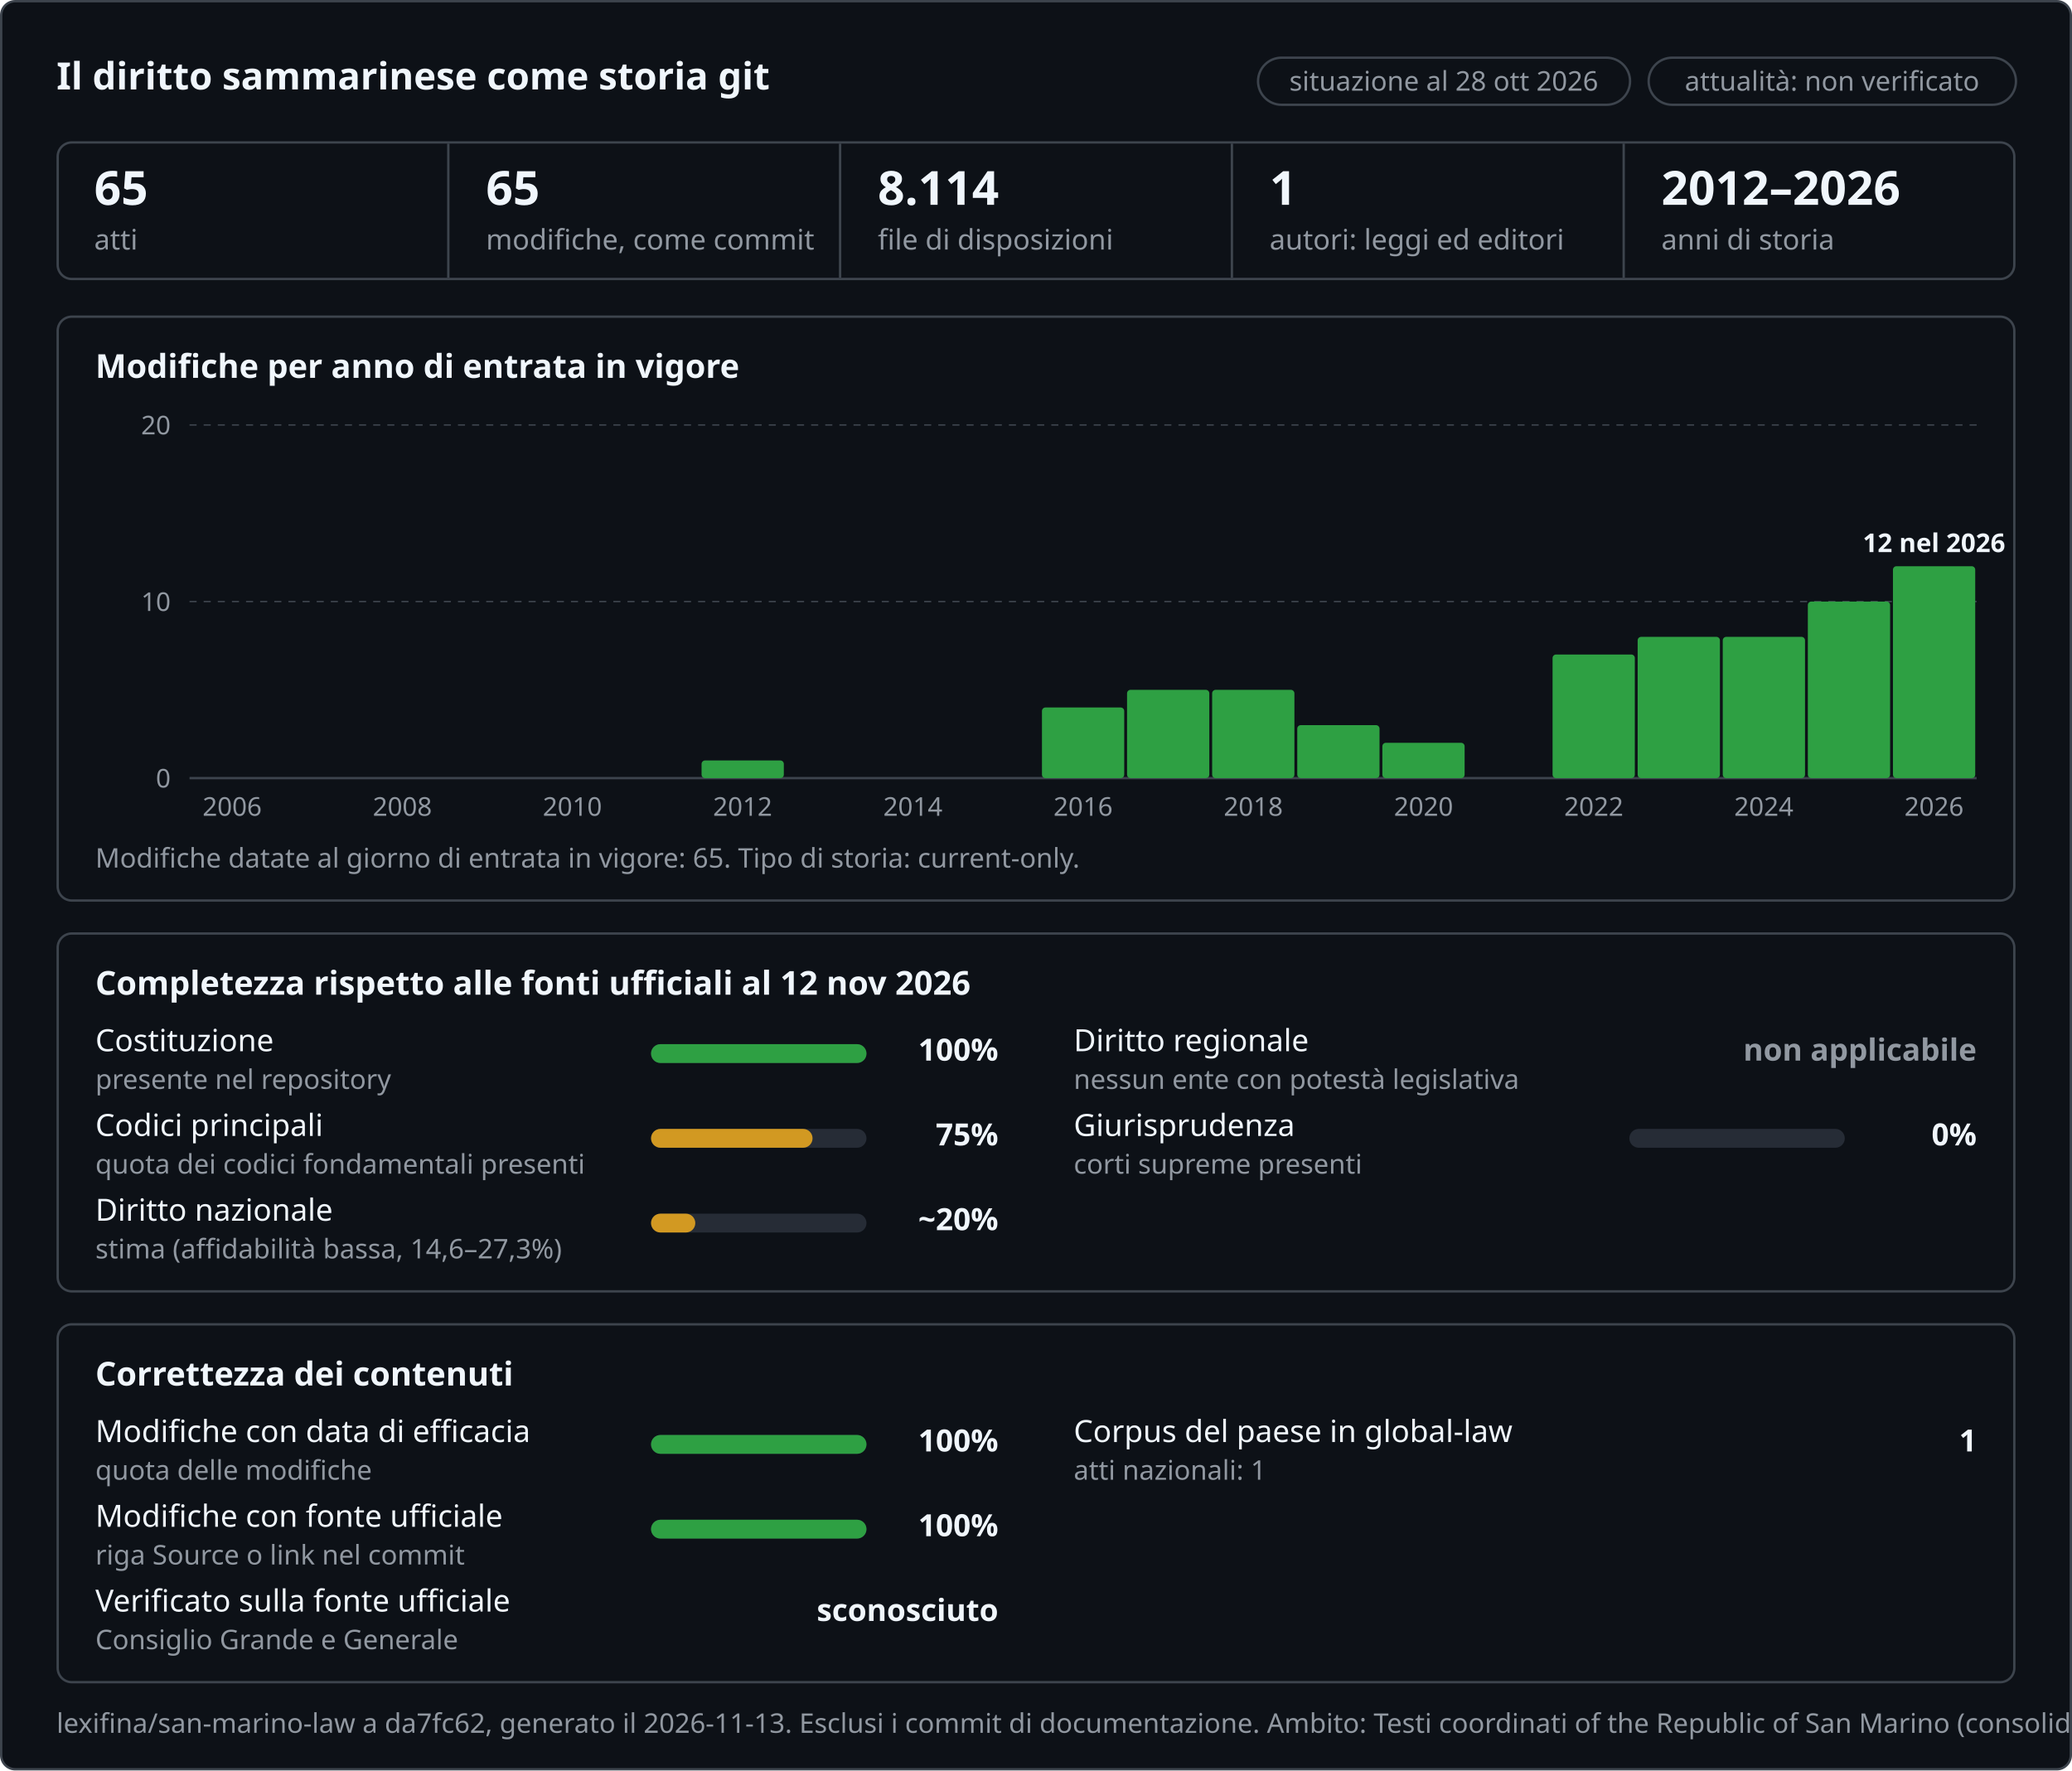
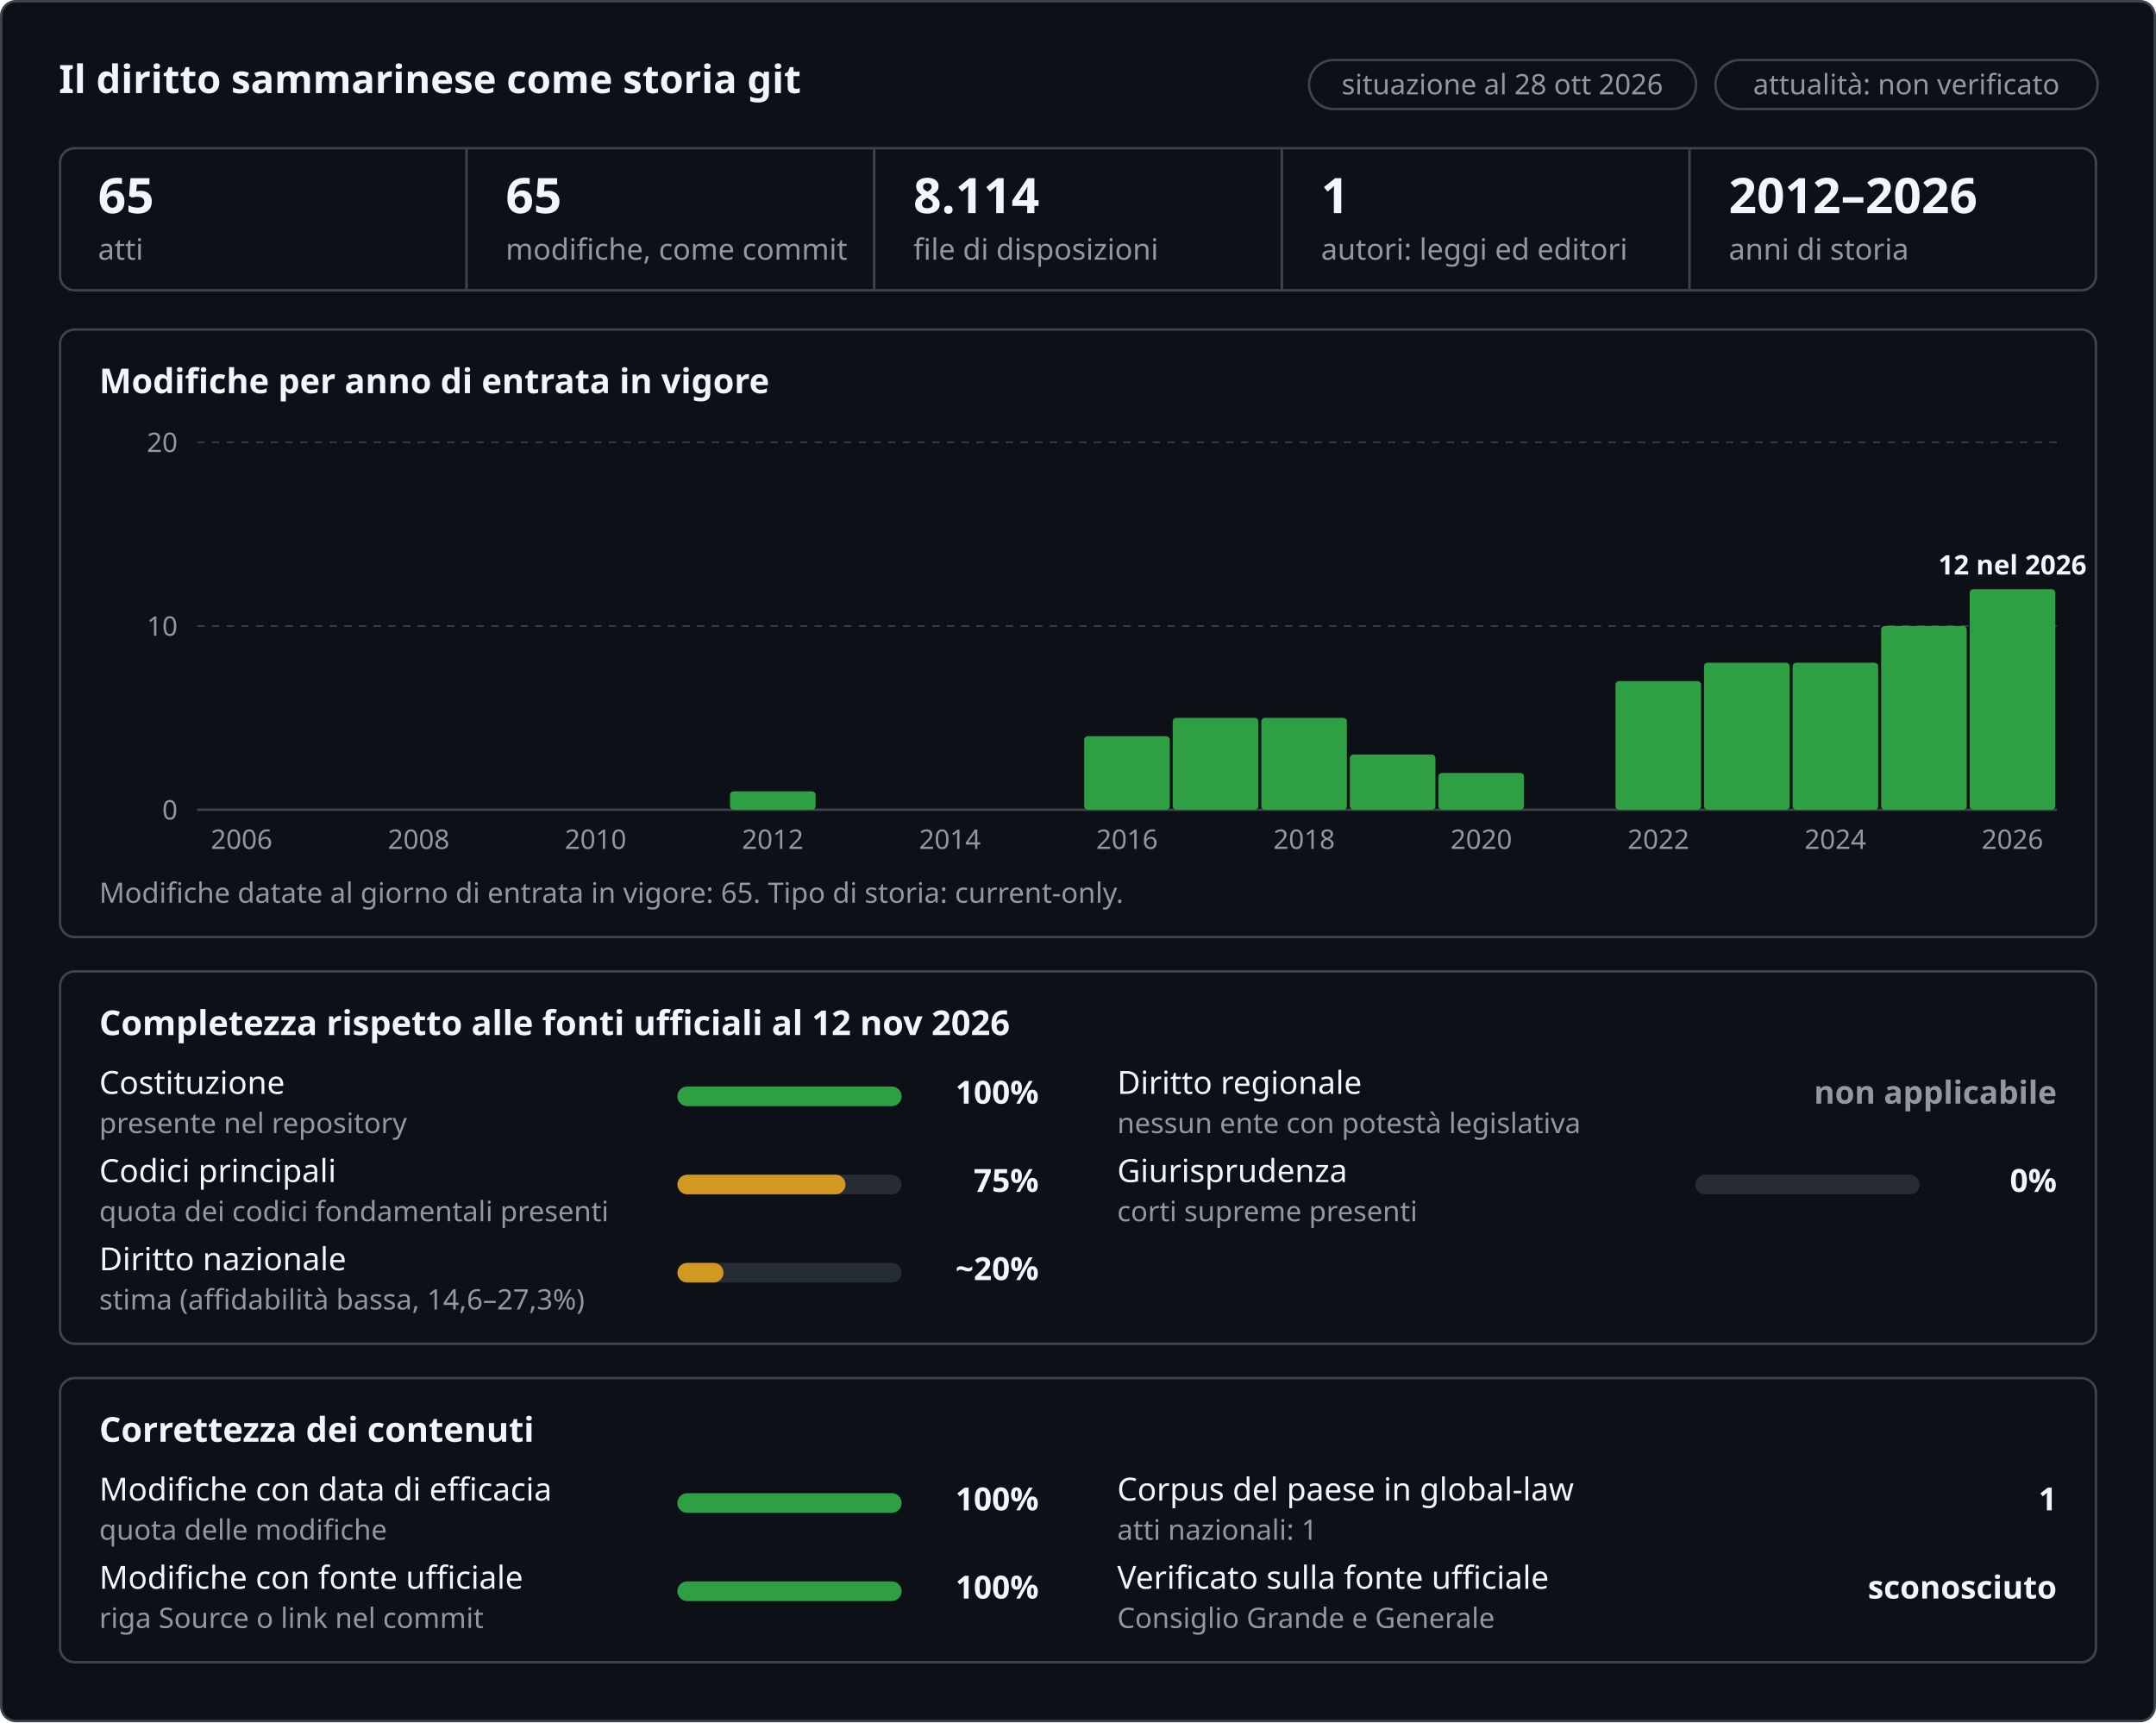
- <svg xmlns="http://www.w3.org/2000/svg" width="880" height="752" viewBox="0 0 880 752" font-family="-apple-system,BlinkMacSystemFont,Segoe UI,Noto Sans,Helvetica,Arial,sans-serif">
-   <rect x="0.5" y="0.5" width="879" height="751" rx="6" fill="#0d1117" stroke="#3d444d" />
+ <svg xmlns="http://www.w3.org/2000/svg" width="880" height="703" viewBox="0 0 880 703" font-family="-apple-system,BlinkMacSystemFont,Segoe UI,Noto Sans,Helvetica,Arial,sans-serif">
+   <rect x="0.5" y="0.5" width="879" height="702" rx="6" fill="#0d1117" stroke="#3d444d" />
  <text x="24" y="38" font-size="16" font-weight="600" fill="#f0f6fc">Il diritto sammarinese come storia git</text>
  <rect x="534.3" y="24.5" width="158" height="20" rx="10" fill="none" stroke="#3d444d" />
  <text x="613.2" y="38.5" font-size="11.5" font-weight="500" text-anchor="middle" fill="#9198a1">situazione al 28 ott 2026</text>
  <rect x="700.2" y="24.5" width="156" height="20" rx="10" fill="none" stroke="#3d444d" />
  <text x="778.1" y="38.5" font-size="11.5" font-weight="500" text-anchor="middle" fill="#9198a1">attualità: non verificato</text>
  <rect x="24.5" y="60.5" width="831" height="58" rx="6" fill="#0d1117" stroke="#3d444d" />
  <text x="40.0" y="87" font-size="20" font-weight="600" fill="#f0f6fc">65</text>
  <text x="40.0" y="106" font-size="12" fill="#9198a1">atti</text>
  <line x1="190.4" y1="61" x2="190.4" y2="118" stroke="#3d444d" />
  <text x="206.4" y="87" font-size="20" font-weight="600" fill="#f0f6fc">65</text>
  <text x="206.4" y="106" font-size="12" fill="#9198a1">modifiche, come commit</text>
  <line x1="356.8" y1="61" x2="356.8" y2="118" stroke="#3d444d" />
  <text x="372.8" y="87" font-size="20" font-weight="600" fill="#f0f6fc">8.114</text>
  <text x="372.8" y="106" font-size="12" fill="#9198a1">file di disposizioni</text>
  <line x1="523.2" y1="61" x2="523.2" y2="118" stroke="#3d444d" />
  <text x="539.2" y="87" font-size="20" font-weight="600" fill="#f0f6fc">1</text>
  <text x="539.2" y="106" font-size="12" fill="#9198a1">autori: leggi ed editori</text>
  <line x1="689.6" y1="61" x2="689.6" y2="118" stroke="#3d444d" />
  <text x="705.6" y="87" font-size="20" font-weight="600" fill="#f0f6fc">2012–2026</text>
  <text x="705.6" y="106" font-size="12" fill="#9198a1">anni di storia</text>
  <rect x="24.5" y="134.5" width="831" height="248" rx="6" fill="#0d1117" stroke="#3d444d" />
  <text x="40.5" y="160.5" font-size="14" font-weight="600" fill="#f0f6fc">Modifiche per anno di entrata in vigore</text>
  <line x1="80.5" y1="330.5" x2="839.5" y2="330.5" stroke="#3d444d" stroke-width="1" />
  <text x="72.5" y="334.5" font-size="11" text-anchor="end" fill="#9198a1">0</text>
  <line x1="80.5" y1="255.5" x2="839.5" y2="255.5" stroke="#3d444d" stroke-width="0.6" stroke-dasharray="3 3" />
  <text x="72.5" y="259.5" font-size="11" text-anchor="end" fill="#9198a1">10</text>
  <line x1="80.5" y1="180.5" x2="839.5" y2="180.5" stroke="#3d444d" stroke-width="0.6" stroke-dasharray="3 3" />
  <text x="72.5" y="184.5" font-size="11" text-anchor="end" fill="#9198a1">20</text>
  <text x="98.6" y="346.5" font-size="11" text-anchor="middle" fill="#9198a1">2006</text>
  <text x="170.9" y="346.5" font-size="11" text-anchor="middle" fill="#9198a1">2008</text>
  <text x="243.1" y="346.5" font-size="11" text-anchor="middle" fill="#9198a1">2010</text>
  <rect x="297.96" y="323.0" width="34.94" height="7.5" rx="1.5" fill="#2ea043" />
  <text x="315.4" y="346.5" font-size="11" text-anchor="middle" fill="#9198a1">2012</text>
  <text x="387.7" y="346.5" font-size="11" text-anchor="middle" fill="#9198a1">2014</text>
  <rect x="442.53" y="300.5" width="34.94" height="30.0" rx="1.5" fill="#2ea043" />
  <text x="460.0" y="346.5" font-size="11" text-anchor="middle" fill="#9198a1">2016</text>
  <rect x="478.67" y="293.0" width="34.94" height="37.5" rx="1.5" fill="#2ea043" />
  <rect x="514.81" y="293.0" width="34.94" height="37.5" rx="1.5" fill="#2ea043" />
  <text x="532.3" y="346.5" font-size="11" text-anchor="middle" fill="#9198a1">2018</text>
  <rect x="550.96" y="308.0" width="34.94" height="22.5" rx="1.5" fill="#2ea043" />
  <rect x="587.10" y="315.5" width="34.94" height="15.0" rx="1.5" fill="#2ea043" />
  <text x="604.6" y="346.5" font-size="11" text-anchor="middle" fill="#9198a1">2020</text>
  <rect x="659.39" y="278.0" width="34.94" height="52.5" rx="1.5" fill="#2ea043" />
  <text x="676.9" y="346.5" font-size="11" text-anchor="middle" fill="#9198a1">2022</text>
  <rect x="695.53" y="270.5" width="34.94" height="60.0" rx="1.5" fill="#2ea043" />
  <rect x="731.67" y="270.5" width="34.94" height="60.0" rx="1.5" fill="#2ea043" />
  <text x="749.1" y="346.5" font-size="11" text-anchor="middle" fill="#9198a1">2024</text>
  <rect x="767.81" y="255.5" width="34.94" height="75.0" rx="1.5" fill="#2ea043" />
  <rect x="803.96" y="240.5" width="34.94" height="90.0" rx="1.5" fill="#2ea043" />
  <text x="821.4" y="346.5" font-size="11" text-anchor="middle" fill="#9198a1">2026</text>
  <text x="821.4" y="234.5" font-size="11" font-weight="600" text-anchor="middle" fill="#f0f6fc">12 nel 2026</text>
  <text x="40.5" y="368.5" font-size="11.5" fill="#9198a1">Modifiche datate al giorno di entrata in vigore: 65. Tipo di storia: current-only.</text>
  <rect x="24.5" y="396.5" width="831" height="152" rx="6" fill="#0d1117" stroke="#3d444d" />
  <text x="40.5" y="422.5" font-size="14" font-weight="600" fill="#f0f6fc">Completezza rispetto alle fonti ufficiali al 12 nov 2026</text>
  <text x="40.5" y="446.5" font-size="13" fill="#f0f6fc">Costituzione</text>
  <text x="40.5" y="462.5" font-size="11.5" fill="#9198a1">presente nel repository</text>
  <g>
    <rect x="276.5" y="443.5" width="91.5" height="8" rx="4" fill="#262c36" />
    <rect x="276.5" y="443.5" width="91.5" height="8" rx="4" fill="#2ea043" />
  </g>
  <text x="424.0" y="450.5" font-size="13" font-weight="600" text-anchor="end" fill="#f0f6fc">100%</text>
  <text x="40.5" y="482.5" font-size="13" fill="#f0f6fc">Codici principali</text>
  <text x="40.5" y="498.5" font-size="11.5" fill="#9198a1">quota dei codici fondamentali presenti</text>
  <g>
    <rect x="276.5" y="479.5" width="91.5" height="8" rx="4" fill="#262c36" />
    <rect x="276.5" y="479.5" width="68.6" height="8" rx="4" fill="#d29922" />
  </g>
  <text x="424.0" y="486.5" font-size="13" font-weight="600" text-anchor="end" fill="#f0f6fc">75%</text>
  <text x="40.5" y="518.5" font-size="13" fill="#f0f6fc">Diritto nazionale</text>
  <text x="40.5" y="534.5" font-size="11.5" fill="#9198a1">stima (affidabilità bassa, 14,6–27,3%)</text>
  <g>
    <rect x="276.5" y="515.5" width="91.5" height="8" rx="4" fill="#262c36" />
    <rect x="276.5" y="515.5" width="18.8" height="8" rx="4" fill="#d29922" />
  </g>
  <text x="424.0" y="522.5" font-size="13" font-weight="600" text-anchor="end" fill="#f0f6fc">~20%</text>
  <text x="456.0" y="446.5" font-size="13" fill="#f0f6fc">Diritto regionale</text>
  <text x="456.0" y="462.5" font-size="11.5" fill="#9198a1">nessun ente con potestà legislativa</text>
  <text x="839.5" y="450.5" font-size="13" font-weight="600" text-anchor="end" fill="#9198a1">non applicabile</text>
  <text x="456.0" y="482.5" font-size="13" fill="#f0f6fc">Giurisprudenza</text>
  <text x="456.0" y="498.5" font-size="11.5" fill="#9198a1">corti supreme presenti</text>
  <g>
    <rect x="692.0" y="479.5" width="91.5" height="8" rx="4" fill="#262c36" />
  </g>
  <text x="839.5" y="486.5" font-size="13" font-weight="600" text-anchor="end" fill="#f0f6fc">0%</text>
-   <rect x="24.5" y="562.5" width="831" height="152" rx="6" fill="#0d1117" stroke="#3d444d" />
+   <rect x="24.5" y="562.5" width="831" height="116" rx="6" fill="#0d1117" stroke="#3d444d" />
  <text x="40.5" y="588.5" font-size="14" font-weight="600" fill="#f0f6fc">Correttezza dei contenuti</text>
  <text x="40.5" y="612.5" font-size="13" fill="#f0f6fc">Modifiche con data di efficacia</text>
  <text x="40.5" y="628.5" font-size="11.5" fill="#9198a1">quota delle modifiche</text>
  <g>
    <rect x="276.5" y="609.5" width="91.5" height="8" rx="4" fill="#262c36" />
    <rect x="276.5" y="609.5" width="91.5" height="8" rx="4" fill="#2ea043" />
  </g>
  <text x="424.0" y="616.5" font-size="13" font-weight="600" text-anchor="end" fill="#f0f6fc">100%</text>
  <text x="40.5" y="648.5" font-size="13" fill="#f0f6fc">Modifiche con fonte ufficiale</text>
  <text x="40.5" y="664.5" font-size="11.5" fill="#9198a1">riga Source o link nel commit</text>
  <g>
    <rect x="276.5" y="645.5" width="91.5" height="8" rx="4" fill="#262c36" />
    <rect x="276.5" y="645.5" width="91.5" height="8" rx="4" fill="#2ea043" />
  </g>
  <text x="424.0" y="652.5" font-size="13" font-weight="600" text-anchor="end" fill="#f0f6fc">100%</text>
-   <text x="40.5" y="684.5" font-size="13" fill="#f0f6fc">Verificato sulla fonte ufficiale</text>
-   <text x="40.5" y="700.5" font-size="11.5" fill="#9198a1">Consiglio Grande e Generale</text>
-   <text x="424.0" y="688.5" font-size="13" font-weight="600" text-anchor="end" fill="#f0f6fc">sconosciuto</text>
  <text x="456.0" y="612.5" font-size="13" fill="#f0f6fc">Corpus del paese in global-law</text>
  <text x="456.0" y="628.5" font-size="11.5" fill="#9198a1">atti nazionali: 1</text>
  <text x="839.5" y="616.5" font-size="13" font-weight="600" text-anchor="end" fill="#f0f6fc">1</text>
-   <text x="24" y="736" font-size="11.5" fill="#9198a1" textLength="832" lengthAdjust="spacingAndGlyphs">lexifina/san-marino-law a da7fc62, generato il 2026-11-13. Esclusi i commit di documentazione. Ambito: Testi coordinati of the Republic of San Marino (consolidated texts of the…</text>
+   <text x="456.0" y="648.5" font-size="13" fill="#f0f6fc">Verificato sulla fonte ufficiale</text>
+   <text x="456.0" y="664.5" font-size="11.5" fill="#9198a1">Consiglio Grande e Generale</text>
+   <text x="839.5" y="652.5" font-size="13" font-weight="600" text-anchor="end" fill="#f0f6fc">sconosciuto</text>
</svg>
